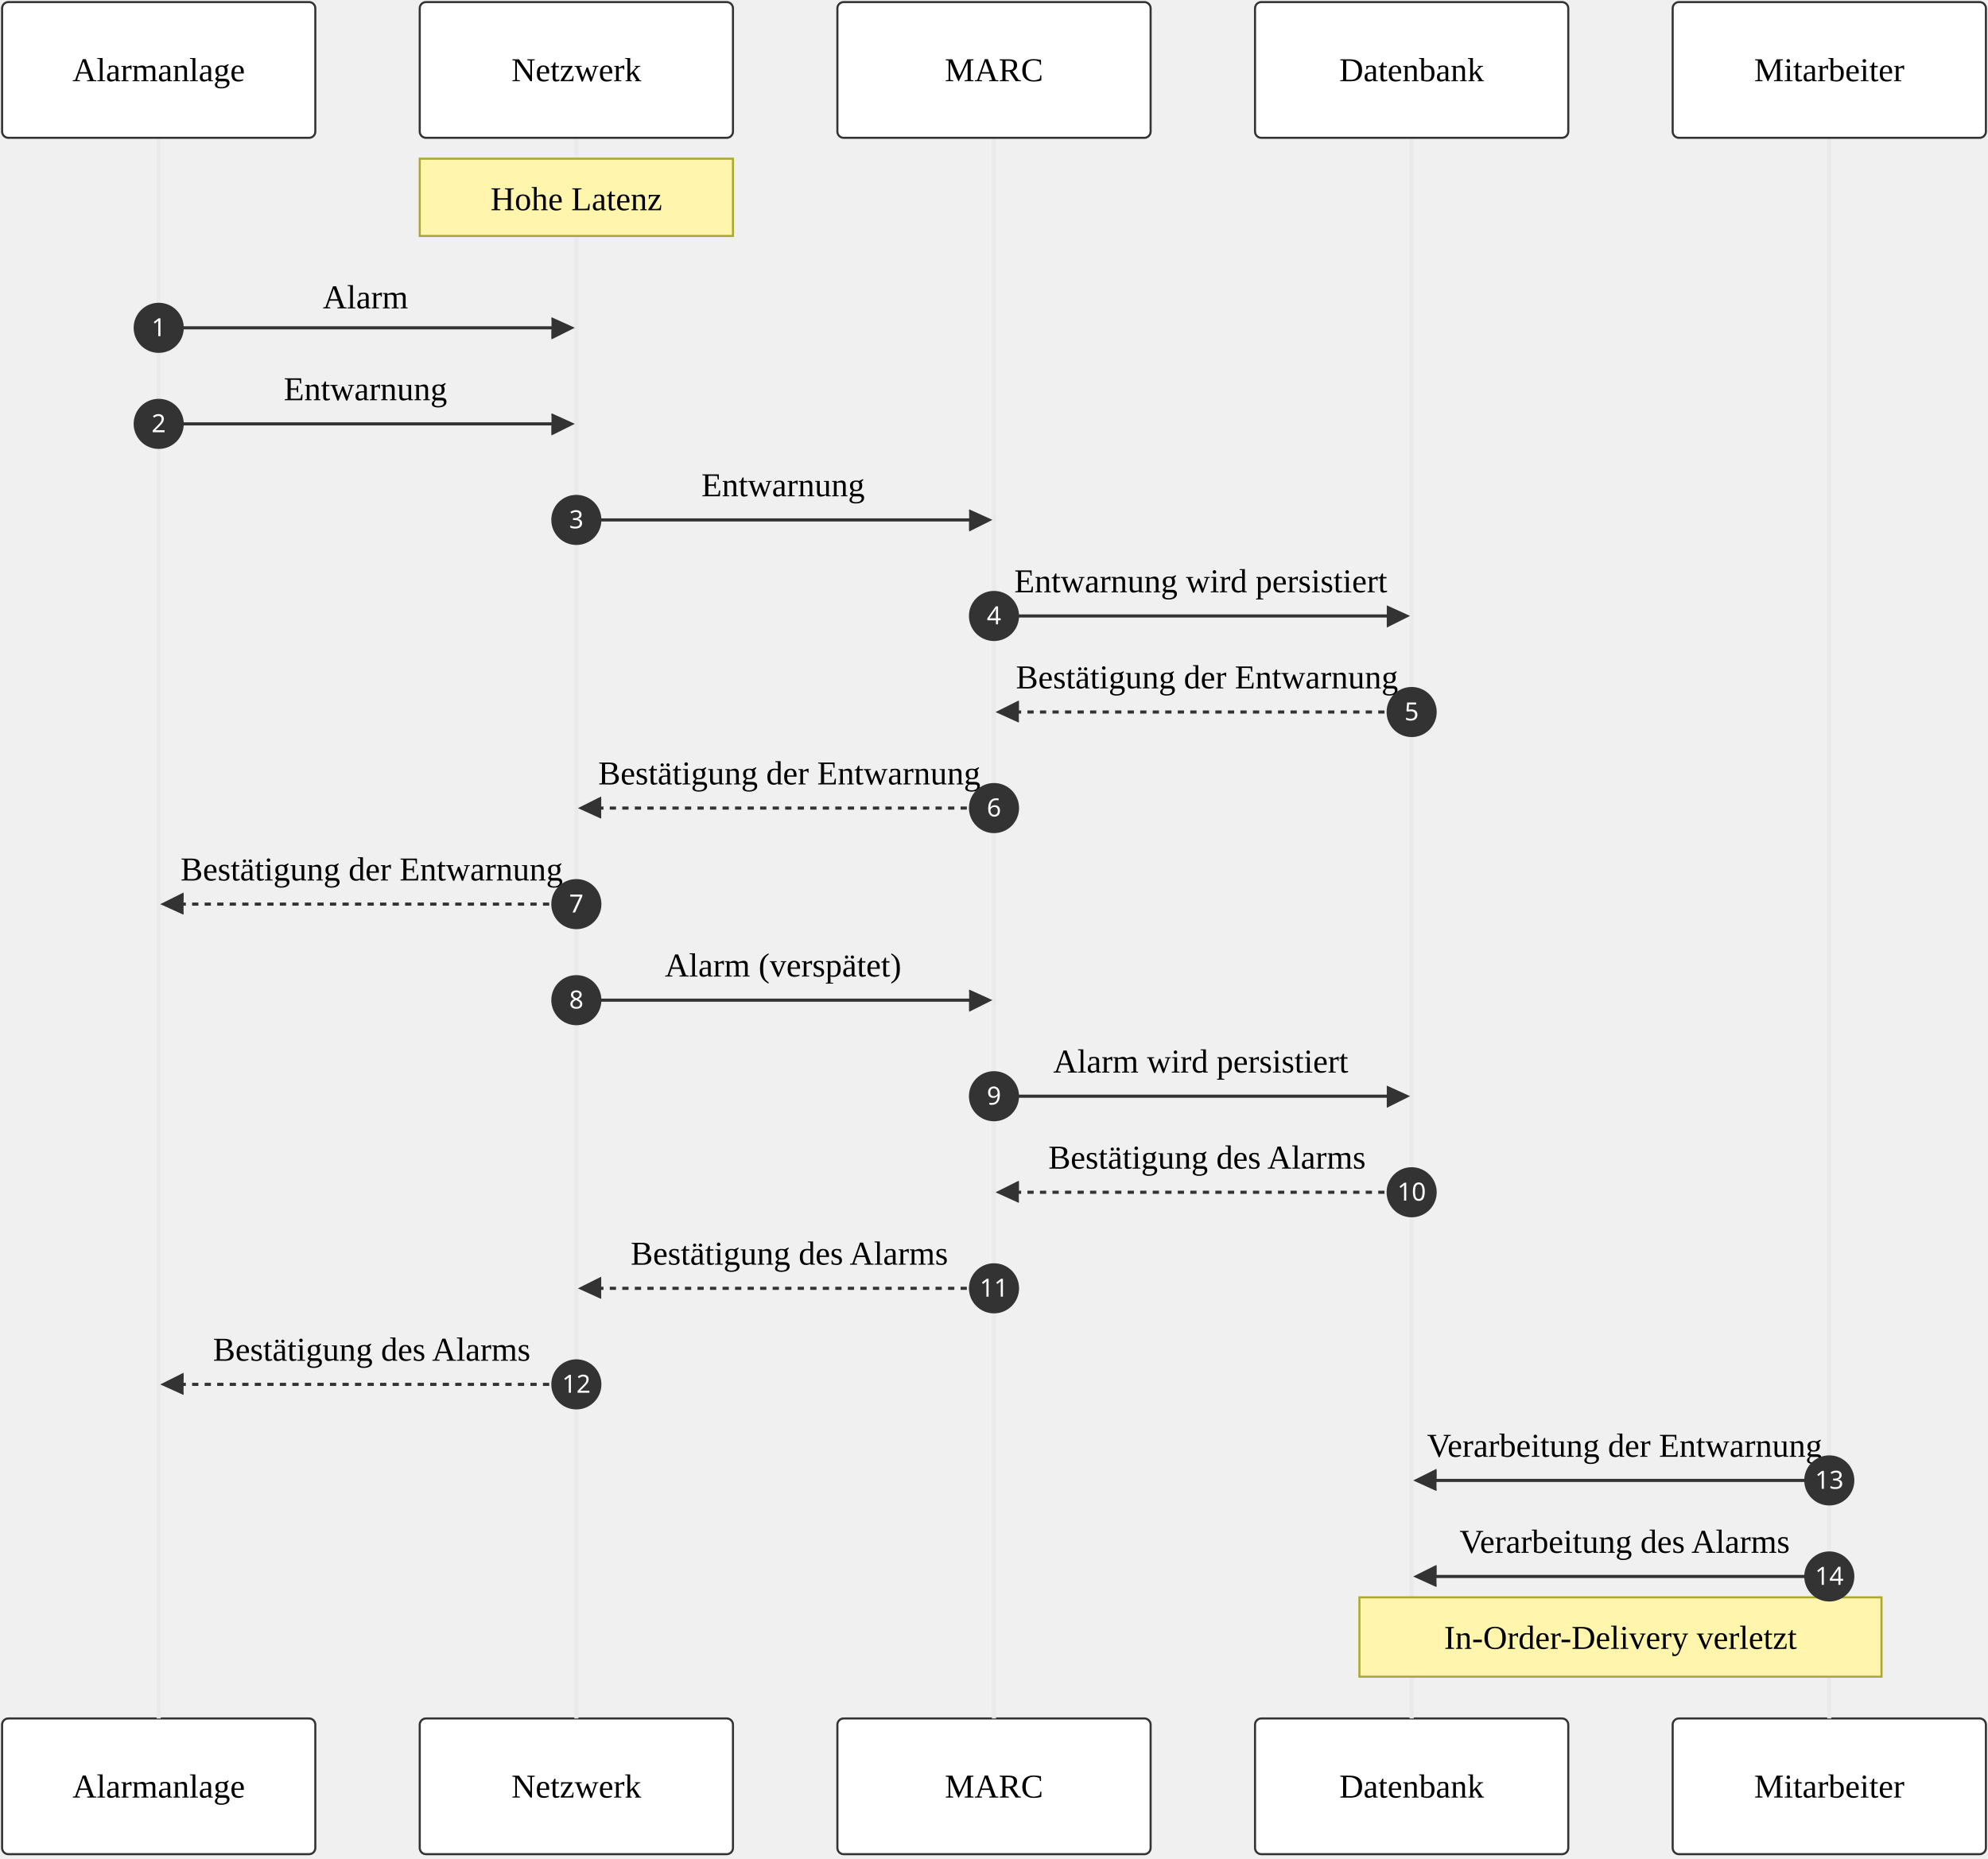
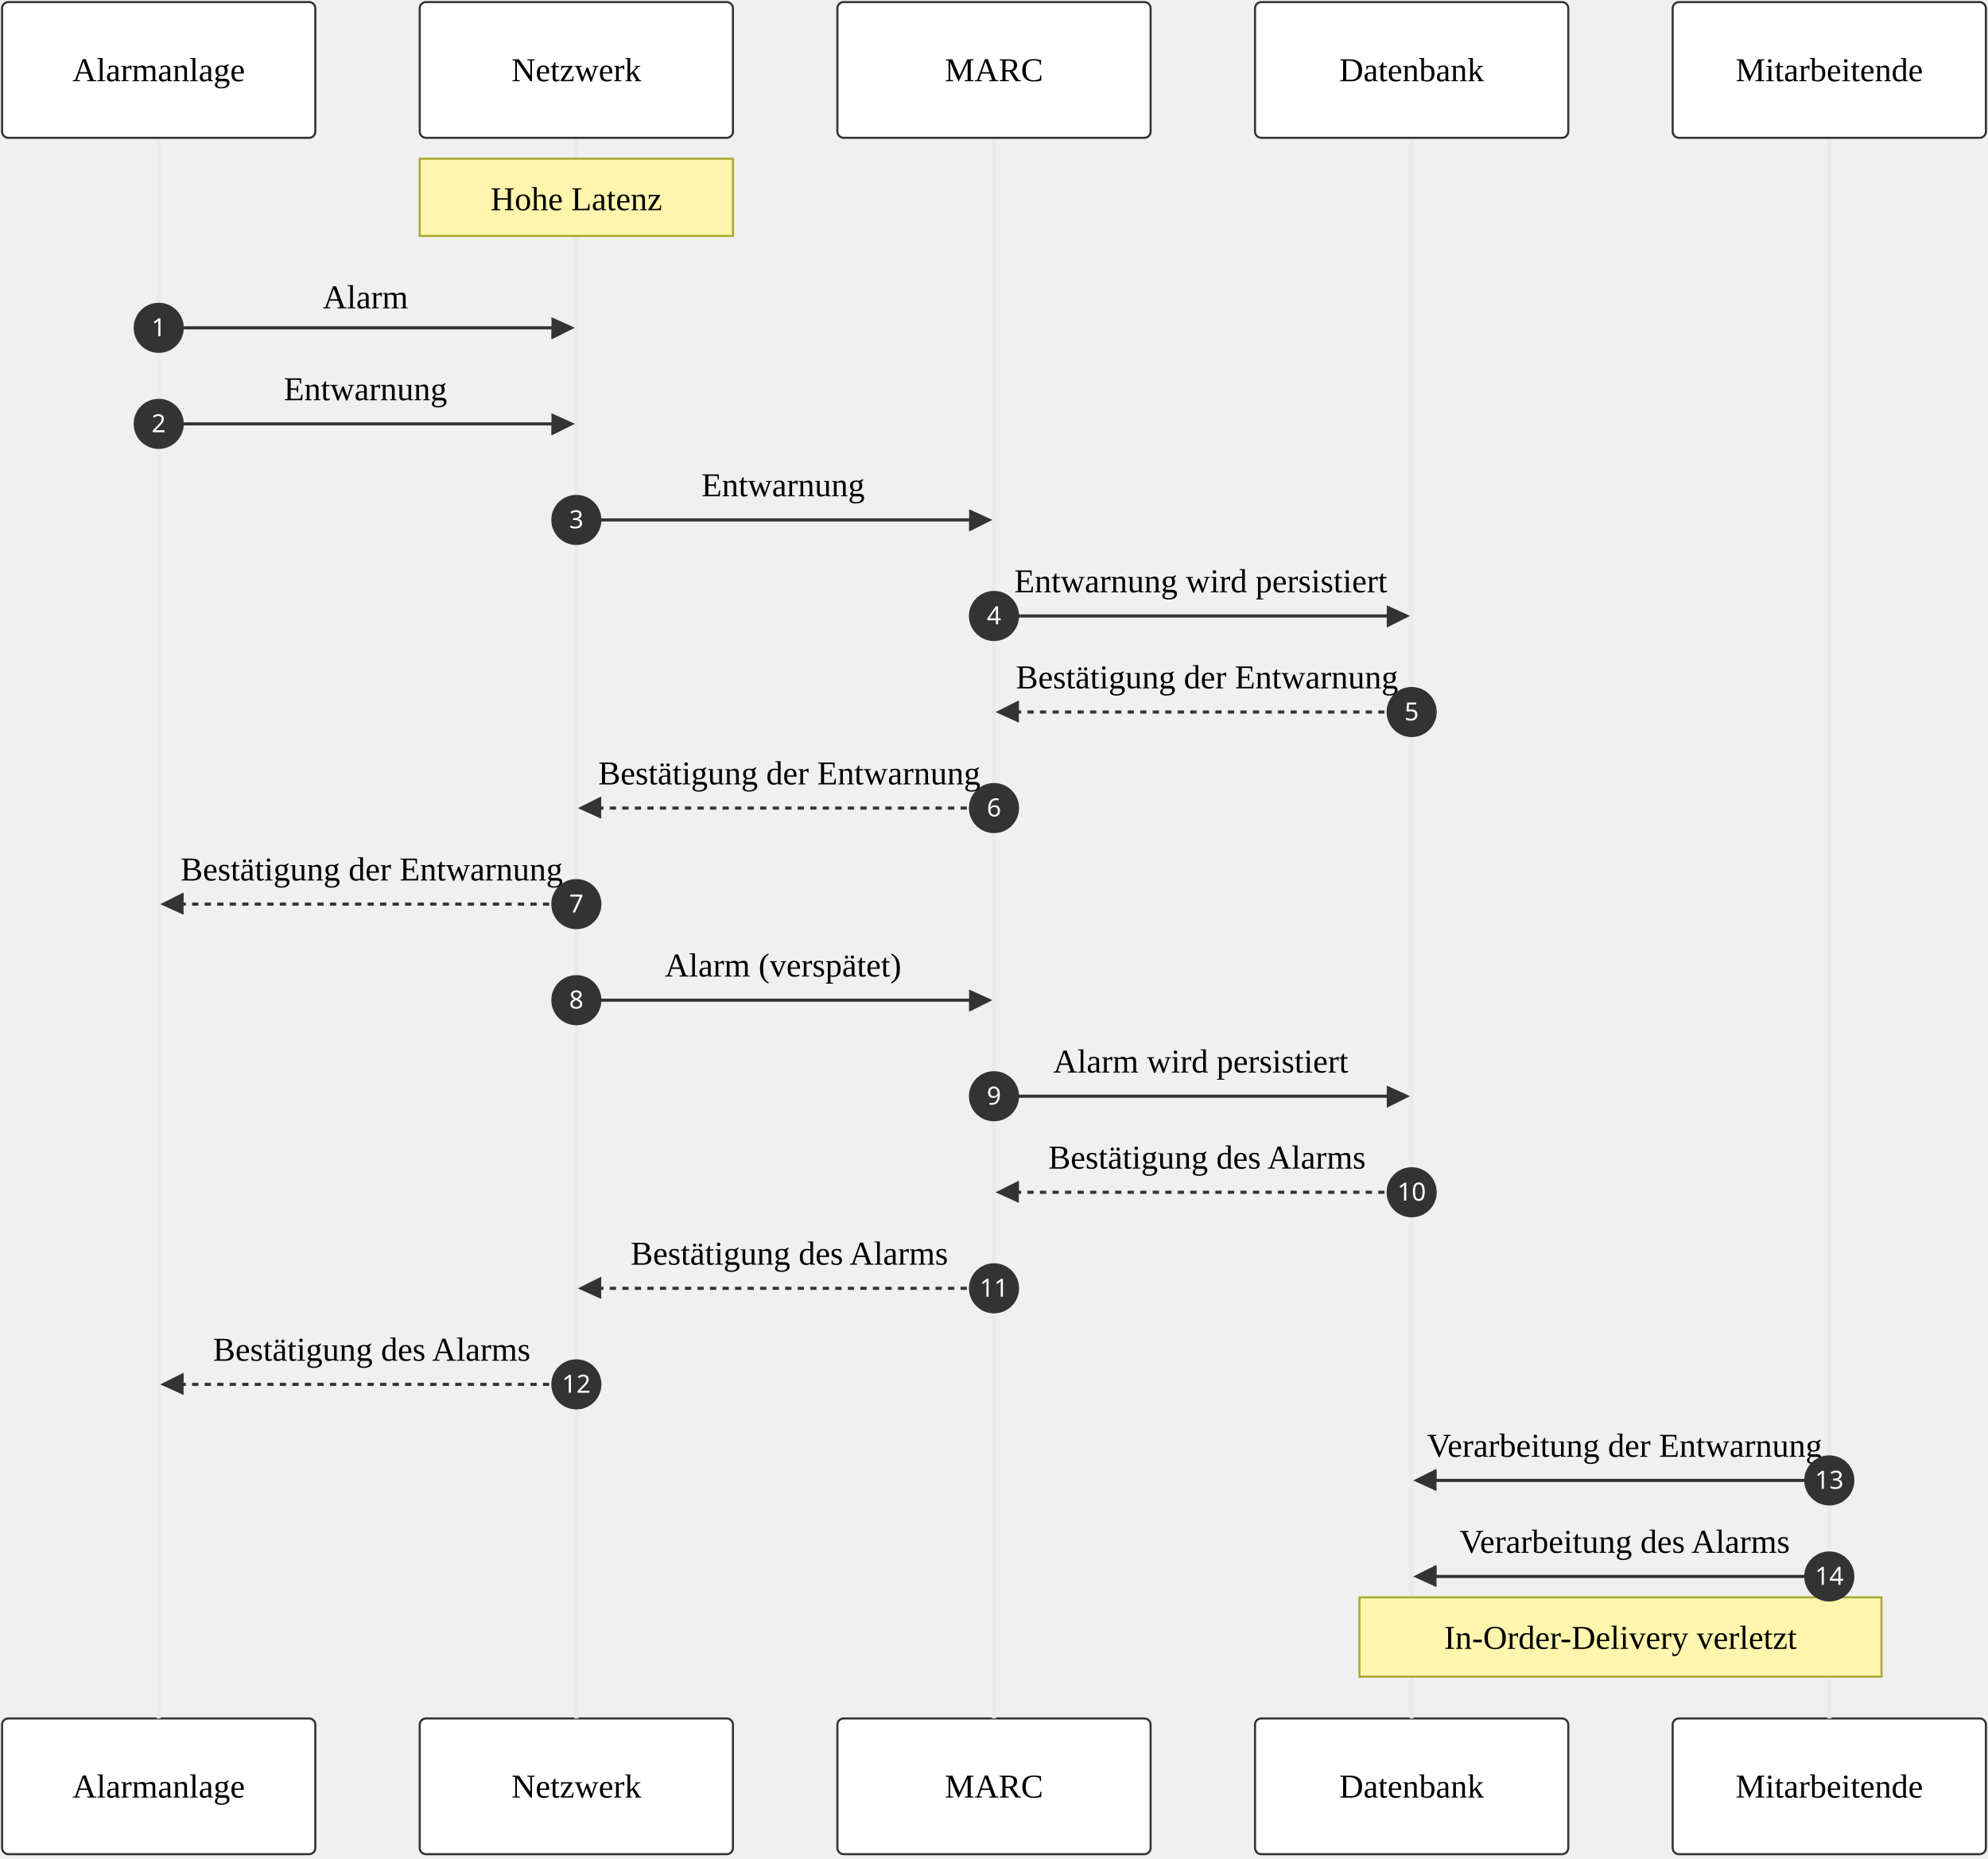
<svg xmlns="http://www.w3.org/2000/svg" id="my-svg" width="100%" style="max-width: 952px; background-color: white;" viewBox="-1 -1 952 890" role="graphics-document document" aria-roledescription="sequence">
  <g>
    <rect x="800" y="822" fill="#eaeaea" stroke="#666" width="150" height="65" name="MA" rx="3" ry="3" class="actor actor-bottom" />
    <text x="875" y="854.5" dominant-baseline="central" alignment-baseline="central" class="actor actor-box" style="text-anchor: middle; font-size: 16px; font-weight: 400;">
-       <tspan x="875" dy="0">Mitarbeiter</tspan>
+       <tspan x="875" dy="0">Mitarbeitende</tspan>
    </text>
  </g>
  <g>
    <rect x="600" y="822" fill="#eaeaea" stroke="#666" width="150" height="65" name="DB" rx="3" ry="3" class="actor actor-bottom" />
    <text x="675" y="854.5" dominant-baseline="central" alignment-baseline="central" class="actor actor-box" style="text-anchor: middle; font-size: 16px; font-weight: 400;">
      <tspan x="675" dy="0">Datenbank</tspan>
    </text>
  </g>
  <g>
    <rect x="400" y="822" fill="#eaeaea" stroke="#666" width="150" height="65" name="MARC" rx="3" ry="3" class="actor actor-bottom" />
    <text x="475" y="854.5" dominant-baseline="central" alignment-baseline="central" class="actor actor-box" style="text-anchor: middle; font-size: 16px; font-weight: 400;">
      <tspan x="475" dy="0">MARC</tspan>
    </text>
  </g>
  <g>
    <rect x="200" y="822" fill="#eaeaea" stroke="#666" width="150" height="65" name="NET" rx="3" ry="3" class="actor actor-bottom" />
    <text x="275" y="854.5" dominant-baseline="central" alignment-baseline="central" class="actor actor-box" style="text-anchor: middle; font-size: 16px; font-weight: 400;">
      <tspan x="275" dy="0">Netzwerk</tspan>
    </text>
  </g>
  <g>
    <rect x="0" y="822" fill="#eaeaea" stroke="#666" width="150" height="65" name="AA" rx="3" ry="3" class="actor actor-bottom" />
    <text x="75" y="854.5" dominant-baseline="central" alignment-baseline="central" class="actor actor-box" style="text-anchor: middle; font-size: 16px; font-weight: 400;">
      <tspan x="75" dy="0">Alarmanlage</tspan>
    </text>
  </g>
  <g>
    <line id="actor4" x1="875" y1="65" x2="875" y2="822" class="actor-line 200" stroke-width="0.5px" stroke="#999" name="MA" data-et="life-line" data-id="MA" />
    <g id="root-4" data-et="participant" data-type="participant" data-id="MA">
      <rect x="800" y="0" fill="#eaeaea" stroke="#666" width="150" height="65" name="MA" rx="3" ry="3" class="actor actor-top" />
      <text x="875" y="32.5" dominant-baseline="central" alignment-baseline="central" class="actor actor-box" style="text-anchor: middle; font-size: 16px; font-weight: 400;">
-         <tspan x="875" dy="0">Mitarbeiter</tspan>
+         <tspan x="875" dy="0">Mitarbeitende</tspan>
      </text>
    </g>
  </g>
  <g>
    <line id="actor3" x1="675" y1="65" x2="675" y2="822" class="actor-line 200" stroke-width="0.5px" stroke="#999" name="DB" data-et="life-line" data-id="DB" />
    <g id="root-3" data-et="participant" data-type="participant" data-id="DB">
      <rect x="600" y="0" fill="#eaeaea" stroke="#666" width="150" height="65" name="DB" rx="3" ry="3" class="actor actor-top" />
      <text x="675" y="32.5" dominant-baseline="central" alignment-baseline="central" class="actor actor-box" style="text-anchor: middle; font-size: 16px; font-weight: 400;">
        <tspan x="675" dy="0">Datenbank</tspan>
      </text>
    </g>
  </g>
  <g>
    <line id="actor2" x1="475" y1="65" x2="475" y2="822" class="actor-line 200" stroke-width="0.5px" stroke="#999" name="MARC" data-et="life-line" data-id="MARC" />
    <g id="root-2" data-et="participant" data-type="participant" data-id="MARC">
      <rect x="400" y="0" fill="#eaeaea" stroke="#666" width="150" height="65" name="MARC" rx="3" ry="3" class="actor actor-top" />
      <text x="475" y="32.5" dominant-baseline="central" alignment-baseline="central" class="actor actor-box" style="text-anchor: middle; font-size: 16px; font-weight: 400;">
        <tspan x="475" dy="0">MARC</tspan>
      </text>
    </g>
  </g>
  <g>
    <line id="actor1" x1="275" y1="65" x2="275" y2="822" class="actor-line 200" stroke-width="0.5px" stroke="#999" name="NET" data-et="life-line" data-id="NET" />
    <g id="root-1" data-et="participant" data-type="participant" data-id="NET">
      <rect x="200" y="0" fill="#eaeaea" stroke="#666" width="150" height="65" name="NET" rx="3" ry="3" class="actor actor-top" />
      <text x="275" y="32.5" dominant-baseline="central" alignment-baseline="central" class="actor actor-box" style="text-anchor: middle; font-size: 16px; font-weight: 400;">
        <tspan x="275" dy="0">Netzwerk</tspan>
      </text>
    </g>
  </g>
  <g>
    <line id="actor0" x1="75" y1="65" x2="75" y2="822" class="actor-line 200" stroke-width="0.5px" stroke="#999" name="AA" data-et="life-line" data-id="AA" />
    <g id="root-0" data-et="participant" data-type="participant" data-id="AA">
      <rect x="0" y="0" fill="#eaeaea" stroke="#666" width="150" height="65" name="AA" rx="3" ry="3" class="actor actor-top" />
      <text x="75" y="32.5" dominant-baseline="central" alignment-baseline="central" class="actor actor-box" style="text-anchor: middle; font-size: 16px; font-weight: 400;">
        <tspan x="75" dy="0">Alarmanlage</tspan>
      </text>
    </g>
  </g>
  <style>#my-svg{font-family:'Times New Roman',Times,serif;font-size:16px;fill:#333;}@keyframes edge-animation-frame{from{stroke-dashoffset:0;}}@keyframes dash{to{stroke-dashoffset:0;}}#my-svg .edge-animation-slow{stroke-dasharray:9,5!important;stroke-dashoffset:900;animation:dash 50s linear infinite;stroke-linecap:round;}#my-svg .edge-animation-fast{stroke-dasharray:9,5!important;stroke-dashoffset:900;animation:dash 20s linear infinite;stroke-linecap:round;}#my-svg .error-icon{fill:hsl(220.588, 100%, 98.333%);}#my-svg .error-text{fill:rgb(8.5, 5.75, 0);stroke:rgb(8.5, 5.75, 0);}#my-svg .edge-thickness-normal{stroke-width:1px;}#my-svg .edge-thickness-thick{stroke-width:3.5px;}#my-svg .edge-pattern-solid{stroke-dasharray:0;}#my-svg .edge-thickness-invisible{stroke-width:0;fill:none;}#my-svg .edge-pattern-dashed{stroke-dasharray:3;}#my-svg .edge-pattern-dotted{stroke-dasharray:2;}#my-svg .marker{fill:#0b0b0b;stroke:#0b0b0b;}#my-svg .marker.cross{stroke:#0b0b0b;}#my-svg svg{font-family:'Times New Roman',Times,serif;font-size:16px;}#my-svg p{margin:0;}#my-svg .actor{stroke:#333333;fill:#ffffff;stroke-width:1;}#my-svg rect.actor.outer-path[data-look="neo"]{filter:drop-shadow( 1px 2px 2px rgba(185,185,185,1));}#my-svg rect.note[data-look="neo"]{stroke:#aaaa33;fill:#fff5ad;filter:drop-shadow( 1px 2px 2px rgba(185,185,185,1));}#my-svg text.actor&gt;tspan{fill:#000000;stroke:none;}#my-svg .actor-line{stroke:#EAEAEA;}#my-svg .innerArc{stroke-width:1.5;stroke-dasharray:none;}#my-svg .messageLine0{stroke-width:1.5;stroke-dasharray:none;stroke:#333333;}#my-svg .messageLine1{stroke-width:1.5;stroke-dasharray:2,2;stroke:#333333;}#my-svg [id$="-arrowhead"] path{fill:#333333;stroke:#333333;}#my-svg .sequenceNumber{fill:#ffffff;}#my-svg [id$="-sequencenumber"]{fill:#333333;}#my-svg [id$="-crosshead"] path{fill:#333333;stroke:#333333;}#my-svg .messageText{fill:#000000;stroke:none;}#my-svg .labelBox{stroke:#333333;fill:#ffffff;filter:none;}#my-svg .labelText,#my-svg .labelText&gt;tspan{fill:#000000;stroke:none;}#my-svg .loopText,#my-svg .loopText&gt;tspan{fill:#000000;stroke:none;}#my-svg .sectionTitle,#my-svg .sectionTitle&gt;tspan{fill:#000000;stroke:none;}#my-svg .loopLine{stroke-width:2px;stroke-dasharray:2,2;stroke:#333333;fill:#333333;}#my-svg .note{stroke:#aaaa33;fill:#fff5ad;}#my-svg .noteText,#my-svg .noteText&gt;tspan{fill:#000000;stroke:none;font-weight:normal;}#my-svg .activation0{fill:#f4f4f4;stroke:#666666;}#my-svg .activation1{fill:#f4f4f4;stroke:#666666;}#my-svg .activation2{fill:#f4f4f4;stroke:#666666;}#my-svg .actorPopupMenu{position:absolute;}#my-svg .actorPopupMenuPanel{position:absolute;fill:#ffffff;box-shadow:0px 8px 16px 0px rgba(0,0,0,0.2);filter:drop-shadow(3px 5px 2px rgb(0 0 0 / 0.4));}#my-svg .actor-man circle,#my-svg line{fill:#ffffff;stroke-width:2px;}#my-svg g rect.rect{filter:drop-shadow( 1px 2px 2px rgba(185,185,185,1));stroke:hsl(40.588, 60%, 83.333%);}#my-svg .node .neo-node{stroke:hsl(40.588, 60%, 83.333%);}#my-svg [data-look="neo"].node rect,#my-svg [data-look="neo"].cluster rect,#my-svg [data-look="neo"].node polygon{stroke:url(#my-svg-gradient);filter:drop-shadow( 1px 2px 2px rgba(185,185,185,1));}#my-svg [data-look="neo"].swimlane.cluster rect{filter:none;}#my-svg [data-look="neo"].node path{stroke:url(#my-svg-gradient);stroke-width:1px;}#my-svg [data-look="neo"].node .outer-path{filter:drop-shadow( 1px 2px 2px rgba(185,185,185,1));}#my-svg [data-look="neo"].node .neo-line path{stroke:hsl(40.588, 60%, 83.333%);filter:none;}#my-svg [data-look="neo"].node circle{stroke:url(#my-svg-gradient);filter:drop-shadow( 1px 2px 2px rgba(185,185,185,1));}#my-svg [data-look="neo"].node circle .state-start{fill:#000000;}#my-svg [data-look="neo"].icon-shape .icon{fill:url(#my-svg-gradient);filter:drop-shadow( 1px 2px 2px rgba(185,185,185,1));}#my-svg [data-look="neo"].icon-shape .icon-neo path{stroke:url(#my-svg-gradient);filter:drop-shadow( 1px 2px 2px rgba(185,185,185,1));}#my-svg :root{--mermaid-font-family:"trebuchet ms",verdana,arial,sans-serif;}</style>
  <g />
  <defs>
    <symbol id="my-svg-computer" width="24" height="24">
      <path transform="scale(.5)" d="M2 2v13h20v-13h-20zm18 11h-16v-9h16v9zm-10.228 6l.466-1h3.524l.467 1h-4.457zm14.228 3h-24l2-6h2.104l-1.33 4h18.45l-1.297-4h2.073l2 6zm-5-10h-14v-7h14v7z" />
    </symbol>
  </defs>
  <defs>
    <symbol id="my-svg-database" fill-rule="evenodd" clip-rule="evenodd">
      <path transform="scale(.5)" d="M12.258.001l.256.004.255.005.253.008.251.01.249.012.247.015.246.016.242.019.241.02.239.023.236.024.233.027.231.028.229.031.225.032.223.034.22.036.217.038.214.04.211.041.208.043.205.045.201.046.198.048.194.05.191.051.187.053.183.054.18.056.175.057.172.059.168.06.163.061.16.063.155.064.15.066.074.033.073.033.071.034.07.034.069.035.068.035.067.035.066.035.064.036.064.036.062.036.06.036.06.037.058.037.058.037.055.038.055.038.053.038.052.038.051.039.05.039.048.039.047.039.045.04.044.04.043.04.041.04.04.041.039.041.037.041.036.041.034.041.033.042.032.042.03.042.029.042.027.042.026.043.024.043.023.043.021.043.02.043.018.044.017.043.015.044.013.044.012.044.011.045.009.044.007.045.006.045.004.045.002.045.001.045v17l-.001.045-.002.045-.004.045-.006.045-.007.045-.009.044-.011.045-.012.044-.013.044-.015.044-.017.043-.018.044-.02.043-.021.043-.023.043-.024.043-.026.043-.027.042-.029.042-.03.042-.032.042-.033.042-.034.041-.036.041-.037.041-.039.041-.04.041-.041.04-.043.04-.044.04-.045.04-.047.039-.048.039-.05.039-.051.039-.052.038-.053.038-.055.038-.055.038-.058.037-.058.037-.06.037-.06.036-.062.036-.064.036-.064.036-.066.035-.067.035-.068.035-.069.035-.07.034-.071.034-.073.033-.074.033-.15.066-.155.064-.16.063-.163.061-.168.06-.172.059-.175.057-.18.056-.183.054-.187.053-.191.051-.194.05-.198.048-.201.046-.205.045-.208.043-.211.041-.214.04-.217.038-.22.036-.223.034-.225.032-.229.031-.231.028-.233.027-.236.024-.239.023-.241.02-.242.019-.246.016-.247.015-.249.012-.251.01-.253.008-.255.005-.256.004-.258.001-.258-.001-.256-.004-.255-.005-.253-.008-.251-.01-.249-.012-.247-.015-.245-.016-.243-.019-.241-.02-.238-.023-.236-.024-.234-.027-.231-.028-.228-.031-.226-.032-.223-.034-.22-.036-.217-.038-.214-.04-.211-.041-.208-.043-.204-.045-.201-.046-.198-.048-.195-.05-.19-.051-.187-.053-.184-.054-.179-.056-.176-.057-.172-.059-.167-.06-.164-.061-.159-.063-.155-.064-.151-.066-.074-.033-.072-.033-.072-.034-.07-.034-.069-.035-.068-.035-.067-.035-.066-.035-.064-.036-.063-.036-.062-.036-.061-.036-.06-.037-.058-.037-.057-.037-.056-.038-.055-.038-.053-.038-.052-.038-.051-.039-.049-.039-.049-.039-.046-.039-.046-.04-.044-.04-.043-.04-.041-.04-.04-.041-.039-.041-.037-.041-.036-.041-.034-.041-.033-.042-.032-.042-.03-.042-.029-.042-.027-.042-.026-.043-.024-.043-.023-.043-.021-.043-.02-.043-.018-.044-.017-.043-.015-.044-.013-.044-.012-.044-.011-.045-.009-.044-.007-.045-.006-.045-.004-.045-.002-.045-.001-.045v-17l.001-.045.002-.045.004-.045.006-.045.007-.045.009-.044.011-.045.012-.044.013-.044.015-.044.017-.043.018-.044.02-.043.021-.043.023-.043.024-.043.026-.043.027-.042.029-.042.03-.042.032-.042.033-.042.034-.041.036-.041.037-.041.039-.041.04-.041.041-.04.043-.04.044-.04.046-.04.046-.039.049-.039.049-.039.051-.039.052-.038.053-.038.055-.038.056-.038.057-.037.058-.037.06-.037.061-.036.062-.036.063-.036.064-.036.066-.035.067-.035.068-.035.069-.035.07-.034.072-.034.072-.033.074-.033.151-.066.155-.064.159-.063.164-.061.167-.06.172-.059.176-.057.179-.056.184-.054.187-.053.19-.051.195-.05.198-.048.201-.046.204-.045.208-.043.211-.041.214-.04.217-.038.22-.036.223-.034.226-.032.228-.031.231-.028.234-.027.236-.024.238-.023.241-.02.243-.019.245-.016.247-.015.249-.012.251-.01.253-.008.255-.005.256-.004.258-.001.258.001zm-9.258 20.499v.01l.001.021.003.021.004.022.005.021.006.022.007.022.009.023.01.022.011.023.012.023.013.023.015.023.016.024.017.023.018.024.019.024.021.024.022.025.023.024.024.025.052.049.056.05.061.051.066.051.07.051.075.051.079.052.084.052.088.052.092.052.097.052.102.051.105.052.11.052.114.051.119.051.123.051.127.05.131.05.135.05.139.048.144.049.147.047.152.047.155.047.16.045.163.045.167.043.171.043.176.041.178.041.183.039.187.039.19.037.194.035.197.035.202.033.204.031.209.03.212.029.216.027.219.025.222.024.226.021.23.02.233.018.236.016.24.015.243.012.246.01.249.008.253.005.256.004.259.001.26-.001.257-.004.254-.005.25-.008.247-.011.244-.012.241-.014.237-.016.233-.018.231-.021.226-.021.224-.024.22-.026.216-.027.212-.028.21-.031.205-.031.202-.034.198-.034.194-.036.191-.037.187-.039.183-.04.179-.04.175-.042.172-.043.168-.044.163-.045.16-.046.155-.046.152-.047.148-.048.143-.049.139-.049.136-.05.131-.05.126-.05.123-.051.118-.052.114-.051.11-.052.106-.052.101-.052.096-.052.092-.052.088-.053.083-.051.079-.052.074-.052.07-.051.065-.051.06-.051.056-.05.051-.05.023-.024.023-.025.021-.024.02-.024.019-.024.018-.024.017-.024.015-.023.014-.024.013-.023.012-.023.01-.023.01-.022.008-.022.006-.022.006-.022.004-.022.004-.021.001-.021.001-.021v-4.127l-.077.055-.08.053-.083.054-.085.053-.087.052-.09.052-.093.051-.095.05-.097.05-.1.049-.102.049-.105.048-.106.047-.109.047-.111.046-.114.045-.115.045-.118.044-.12.043-.122.042-.124.042-.126.041-.128.04-.13.04-.132.038-.134.038-.135.037-.138.037-.139.035-.142.035-.143.034-.144.033-.147.032-.148.031-.15.03-.151.03-.153.029-.154.027-.156.027-.158.026-.159.025-.161.024-.162.023-.163.022-.165.021-.166.02-.167.019-.169.018-.169.017-.171.016-.173.015-.173.014-.175.013-.175.012-.177.011-.178.01-.179.008-.179.008-.181.006-.182.005-.182.004-.184.003-.184.002h-.37l-.184-.002-.184-.003-.182-.004-.182-.005-.181-.006-.179-.008-.179-.008-.178-.01-.176-.011-.176-.012-.175-.013-.173-.014-.172-.015-.171-.016-.17-.017-.169-.018-.167-.019-.166-.02-.165-.021-.163-.022-.162-.023-.161-.024-.159-.025-.157-.026-.156-.027-.155-.027-.153-.029-.151-.03-.15-.03-.148-.031-.146-.032-.145-.033-.143-.034-.141-.035-.14-.035-.137-.037-.136-.037-.134-.038-.132-.038-.13-.04-.128-.04-.126-.041-.124-.042-.122-.042-.12-.044-.117-.043-.116-.045-.113-.045-.112-.046-.109-.047-.106-.047-.105-.048-.102-.049-.1-.049-.097-.05-.095-.05-.093-.052-.09-.051-.087-.052-.085-.053-.083-.054-.08-.054-.077-.054v4.127zm0-5.654v.011l.001.021.003.021.004.021.005.022.006.022.007.022.009.022.01.022.011.023.012.023.013.023.015.024.016.023.017.024.018.024.019.024.021.024.022.024.023.025.024.024.052.05.056.05.061.05.066.051.07.051.075.052.079.051.084.052.088.052.092.052.097.052.102.052.105.052.11.051.114.051.119.052.123.05.127.051.131.05.135.049.139.049.144.048.147.048.152.047.155.046.16.045.163.045.167.044.171.042.176.042.178.04.183.04.187.038.19.037.194.036.197.034.202.033.204.032.209.03.212.028.216.027.219.025.222.024.226.022.23.02.233.018.236.016.24.014.243.012.246.01.249.008.253.006.256.003.259.001.26-.001.257-.003.254-.006.25-.008.247-.01.244-.012.241-.015.237-.016.233-.018.231-.02.226-.022.224-.024.22-.025.216-.027.212-.029.21-.03.205-.032.202-.033.198-.035.194-.036.191-.037.187-.039.183-.039.179-.041.175-.042.172-.043.168-.044.163-.045.16-.045.155-.047.152-.047.148-.048.143-.048.139-.05.136-.049.131-.05.126-.051.123-.051.118-.051.114-.052.11-.052.106-.052.101-.052.096-.052.092-.052.088-.052.083-.052.079-.052.074-.051.07-.052.065-.051.06-.05.056-.051.051-.049.023-.025.023-.024.021-.025.02-.024.019-.024.018-.024.017-.024.015-.023.014-.023.013-.024.012-.022.01-.023.01-.023.008-.022.006-.022.006-.022.004-.021.004-.022.001-.021.001-.021v-4.139l-.077.054-.08.054-.083.054-.085.052-.087.053-.09.051-.093.051-.095.051-.097.05-.1.049-.102.049-.105.048-.106.047-.109.047-.111.046-.114.045-.115.044-.118.044-.12.044-.122.042-.124.042-.126.041-.128.04-.13.039-.132.039-.134.038-.135.037-.138.036-.139.036-.142.035-.143.033-.144.033-.147.033-.148.031-.15.03-.151.03-.153.028-.154.028-.156.027-.158.026-.159.025-.161.024-.162.023-.163.022-.165.021-.166.02-.167.019-.169.018-.169.017-.171.016-.173.015-.173.014-.175.013-.175.012-.177.011-.178.009-.179.009-.179.007-.181.007-.182.005-.182.004-.184.003-.184.002h-.37l-.184-.002-.184-.003-.182-.004-.182-.005-.181-.007-.179-.007-.179-.009-.178-.009-.176-.011-.176-.012-.175-.013-.173-.014-.172-.015-.171-.016-.17-.017-.169-.018-.167-.019-.166-.02-.165-.021-.163-.022-.162-.023-.161-.024-.159-.025-.157-.026-.156-.027-.155-.028-.153-.028-.151-.03-.15-.03-.148-.031-.146-.033-.145-.033-.143-.033-.141-.035-.14-.036-.137-.036-.136-.037-.134-.038-.132-.039-.13-.039-.128-.04-.126-.041-.124-.042-.122-.043-.12-.043-.117-.044-.116-.044-.113-.046-.112-.046-.109-.046-.106-.047-.105-.048-.102-.049-.1-.049-.097-.05-.095-.051-.093-.051-.09-.051-.087-.053-.085-.052-.083-.054-.08-.054-.077-.054v4.139zm0-5.666v.011l.001.02.003.022.004.021.005.022.006.021.007.022.009.023.01.022.011.023.012.023.013.023.015.023.016.024.017.024.018.023.019.024.021.025.022.024.023.024.024.025.052.05.056.05.061.05.066.051.07.051.075.052.079.051.084.052.088.052.092.052.097.052.102.052.105.051.11.052.114.051.119.051.123.051.127.05.131.05.135.05.139.049.144.048.147.048.152.047.155.046.16.045.163.045.167.043.171.043.176.042.178.04.183.04.187.038.19.037.194.036.197.034.202.033.204.032.209.03.212.028.216.027.219.025.222.024.226.021.23.02.233.018.236.017.24.014.243.012.246.01.249.008.253.006.256.003.259.001.26-.001.257-.003.254-.006.25-.008.247-.01.244-.013.241-.014.237-.016.233-.018.231-.02.226-.022.224-.024.22-.025.216-.027.212-.029.21-.03.205-.032.202-.033.198-.035.194-.036.191-.037.187-.039.183-.039.179-.041.175-.042.172-.043.168-.044.163-.045.16-.045.155-.047.152-.047.148-.048.143-.049.139-.049.136-.049.131-.051.126-.05.123-.051.118-.052.114-.051.11-.052.106-.052.101-.052.096-.052.092-.052.088-.052.083-.052.079-.052.074-.052.07-.051.065-.051.06-.051.056-.05.051-.049.023-.025.023-.025.021-.024.02-.024.019-.024.018-.024.017-.024.015-.023.014-.024.013-.023.012-.023.01-.022.01-.023.008-.022.006-.022.006-.022.004-.022.004-.021.001-.021.001-.021v-4.153l-.077.054-.08.054-.083.053-.085.053-.087.053-.09.051-.093.051-.095.051-.097.05-.1.049-.102.048-.105.048-.106.048-.109.046-.111.046-.114.046-.115.044-.118.044-.12.043-.122.043-.124.042-.126.041-.128.04-.13.039-.132.039-.134.038-.135.037-.138.036-.139.036-.142.034-.143.034-.144.033-.147.032-.148.032-.15.03-.151.03-.153.028-.154.028-.156.027-.158.026-.159.024-.161.024-.162.023-.163.023-.165.021-.166.02-.167.019-.169.018-.169.017-.171.016-.173.015-.173.014-.175.013-.175.012-.177.01-.178.01-.179.009-.179.007-.181.006-.182.006-.182.004-.184.003-.184.001-.185.001-.185-.001-.184-.001-.184-.003-.182-.004-.182-.006-.181-.006-.179-.007-.179-.009-.178-.01-.176-.01-.176-.012-.175-.013-.173-.014-.172-.015-.171-.016-.17-.017-.169-.018-.167-.019-.166-.02-.165-.021-.163-.023-.162-.023-.161-.024-.159-.024-.157-.026-.156-.027-.155-.028-.153-.028-.151-.03-.15-.03-.148-.032-.146-.032-.145-.033-.143-.034-.141-.034-.14-.036-.137-.036-.136-.037-.134-.038-.132-.039-.13-.039-.128-.041-.126-.041-.124-.041-.122-.043-.12-.043-.117-.044-.116-.044-.113-.046-.112-.046-.109-.046-.106-.048-.105-.048-.102-.048-.1-.05-.097-.049-.095-.051-.093-.051-.09-.052-.087-.052-.085-.053-.083-.053-.08-.054-.077-.054v4.153zm8.74-8.179l-.257.004-.254.005-.25.008-.247.011-.244.012-.241.014-.237.016-.233.018-.231.021-.226.022-.224.023-.22.026-.216.027-.212.028-.21.031-.205.032-.202.033-.198.034-.194.036-.191.038-.187.038-.183.04-.179.041-.175.042-.172.043-.168.043-.163.045-.16.046-.155.046-.152.048-.148.048-.143.048-.139.049-.136.05-.131.05-.126.051-.123.051-.118.051-.114.052-.11.052-.106.052-.101.052-.096.052-.092.052-.088.052-.083.052-.079.052-.074.051-.07.052-.065.051-.06.05-.056.05-.051.05-.023.025-.023.024-.021.024-.02.025-.019.024-.018.024-.017.023-.015.024-.014.023-.013.023-.012.023-.01.023-.01.022-.008.022-.006.023-.006.021-.004.022-.004.021-.001.021-.001.021.001.021.001.021.004.021.004.022.006.021.006.023.008.022.01.022.01.023.012.023.013.023.014.023.015.024.017.023.018.024.019.024.02.025.021.024.023.024.023.025.051.05.056.05.06.05.065.051.07.052.074.051.079.052.083.052.088.052.092.052.096.052.101.052.106.052.11.052.114.052.118.051.123.051.126.051.131.05.136.05.139.049.143.048.148.048.152.048.155.046.16.046.163.045.168.043.172.043.175.042.179.041.183.04.187.038.191.038.194.036.198.034.202.033.205.032.21.031.212.028.216.027.22.026.224.023.226.022.231.021.233.018.237.016.241.014.244.012.247.011.25.008.254.005.257.004.26.001.26-.001.257-.004.254-.005.25-.008.247-.011.244-.012.241-.014.237-.016.233-.018.231-.021.226-.022.224-.023.22-.026.216-.027.212-.028.21-.031.205-.032.202-.033.198-.034.194-.036.191-.038.187-.038.183-.04.179-.041.175-.042.172-.043.168-.043.163-.045.16-.046.155-.046.152-.048.148-.048.143-.048.139-.049.136-.05.131-.05.126-.051.123-.051.118-.051.114-.052.11-.052.106-.052.101-.052.096-.052.092-.052.088-.052.083-.052.079-.052.074-.051.07-.052.065-.051.06-.05.056-.05.051-.05.023-.025.023-.024.021-.024.02-.025.019-.024.018-.024.017-.023.015-.024.014-.023.013-.023.012-.023.01-.023.01-.022.008-.022.006-.023.006-.021.004-.022.004-.021.001-.021.001-.021-.001-.021-.001-.021-.004-.021-.004-.022-.006-.021-.006-.023-.008-.022-.01-.022-.01-.023-.012-.023-.013-.023-.014-.023-.015-.024-.017-.023-.018-.024-.019-.024-.02-.025-.021-.024-.023-.024-.023-.025-.051-.05-.056-.05-.06-.05-.065-.051-.07-.052-.074-.051-.079-.052-.083-.052-.088-.052-.092-.052-.096-.052-.101-.052-.106-.052-.11-.052-.114-.052-.118-.051-.123-.051-.126-.051-.131-.05-.136-.05-.139-.049-.143-.048-.148-.048-.152-.048-.155-.046-.16-.046-.163-.045-.168-.043-.172-.043-.175-.042-.179-.041-.183-.04-.187-.038-.191-.038-.194-.036-.198-.034-.202-.033-.205-.032-.21-.031-.212-.028-.216-.027-.22-.026-.224-.023-.226-.022-.231-.021-.233-.018-.237-.016-.241-.014-.244-.012-.247-.011-.25-.008-.254-.005-.257-.004-.26-.001-.26.001z" />
    </symbol>
  </defs>
  <defs>
    <symbol id="my-svg-clock" width="24" height="24">
      <path transform="scale(.5)" d="M12 2c5.514 0 10 4.486 10 10s-4.486 10-10 10-10-4.486-10-10 4.486-10 10-10zm0-2c-6.627 0-12 5.373-12 12s5.373 12 12 12 12-5.373 12-12-5.373-12-12-12zm5.848 12.459c.202.038.202.333.001.372-1.907.361-6.045 1.111-6.547 1.111-.719 0-1.301-.582-1.301-1.301 0-.512.77-5.447 1.125-7.445.034-.192.312-.181.343.014l.985 6.238 5.394 1.011z" />
    </symbol>
  </defs>
  <defs>
    <marker id="my-svg-arrowhead" refX="7.9" refY="5" markerUnits="userSpaceOnUse" markerWidth="12" markerHeight="12" orient="auto-start-reverse">
      <path d="M -1 0 L 10 5 L 0 10 z" />
    </marker>
  </defs>
  <defs>
    <marker id="my-svg-crosshead" markerWidth="15" markerHeight="8" orient="auto" refX="4" refY="4.5">
      <path fill="none" stroke="#000000" stroke-width="1pt" d="M 1,2 L 6,7 M 6,2 L 1,7" style="stroke-dasharray: 0, 0;" />
    </marker>
  </defs>
  <defs>
    <marker id="my-svg-filled-head" refX="15.5" refY="7" markerWidth="20" markerHeight="28" orient="auto">
      <path d="M 18,7 L9,13 L14,7 L9,1 Z" />
    </marker>
  </defs>
  <defs>
    <marker id="my-svg-sequencenumber" refX="15" refY="15" markerWidth="60" markerHeight="40" orient="auto">
      <circle cx="15" cy="15" r="6" />
    </marker>
  </defs>
  <defs>
    <marker id="my-svg-solidTopArrowHead" refX="7.9" refY="7.25" markerUnits="userSpaceOnUse" markerWidth="12" markerHeight="12" orient="auto-start-reverse">
      <path d="M 0 0 L 10 8 L 0 8 z" />
    </marker>
  </defs>
  <defs>
    <marker id="my-svg-solidBottomArrowHead" refX="7.9" refY="0.75" markerUnits="userSpaceOnUse" markerWidth="12" markerHeight="12" orient="auto-start-reverse">
      <path d="M 0 0 L 10 0 L 0 8 z" />
    </marker>
  </defs>
  <defs>
    <marker id="my-svg-stickTopArrowHead" refX="7.5" refY="7" markerUnits="userSpaceOnUse" markerWidth="12" markerHeight="12" orient="auto-start-reverse">
      <path d="M 0 0 L 7 7" stroke="black" stroke-width="1.5" fill="none" />
    </marker>
  </defs>
  <defs>
    <marker id="my-svg-stickBottomArrowHead" refX="7.5" refY="0" markerUnits="userSpaceOnUse" markerWidth="12" markerHeight="12" orient="auto-start-reverse">
      <path d="M 0 7 L 7 0" stroke="black" stroke-width="1.5" fill="none" />
    </marker>
  </defs>
  <g data-et="note" data-id="i1">
    <rect x="200" y="75" fill="#EDF2AE" stroke="#666" width="150" height="37" class="note" />
    <text x="275" y="80" text-anchor="middle" dominant-baseline="middle" alignment-baseline="middle" class="noteText" dy="1em" style="font-size: 16px; font-weight: 400;">
      <tspan x="275">Hohe Latenz</tspan>
    </text>
  </g>
  <g data-et="note" data-id="i16">
    <rect x="650" y="764" fill="#EDF2AE" stroke="#666" width="250" height="38" class="note" />
    <text x="775" y="769" text-anchor="middle" dominant-baseline="middle" alignment-baseline="middle" class="noteText" dy="1em" style="font-size: 16px; font-weight: 400;">
      <tspan x="775">In-Order-Delivery verletzt</tspan>
    </text>
  </g>
  <text x="174" y="127" text-anchor="middle" dominant-baseline="middle" alignment-baseline="middle" class="messageText" dy="1em" style="font-size: 16px; font-weight: 400;">Alarm</text>
  <line x1="82" y1="156" x2="271" y2="156" class="messageLine0" data-et="message" data-id="i2" data-from="AA" data-to="NET" stroke-width="2" stroke="none" marker-end="url(#my-svg-arrowhead)" style="fill: none;" />
  <line x1="75" y1="156" x2="75" y2="156" stroke-width="0" marker-start="url(#my-svg-sequencenumber)" />
  <text x="75" y="160" font-family="sans-serif" font-size="12px" text-anchor="middle" class="sequenceNumber">1</text>
  <text x="174" y="171" text-anchor="middle" dominant-baseline="middle" alignment-baseline="middle" class="messageText" dy="1em" style="font-size: 16px; font-weight: 400;">Entwarnung</text>
  <line x1="82" y1="202" x2="271" y2="202" class="messageLine0" data-et="message" data-id="i3" data-from="AA" data-to="NET" stroke-width="2" stroke="none" marker-end="url(#my-svg-arrowhead)" style="fill: none;" />
  <line x1="75" y1="202" x2="75" y2="202" stroke-width="0" marker-start="url(#my-svg-sequencenumber)" />
  <text x="75" y="206" font-family="sans-serif" font-size="12px" text-anchor="middle" class="sequenceNumber">2</text>
  <text x="374" y="217" text-anchor="middle" dominant-baseline="middle" alignment-baseline="middle" class="messageText" dy="1em" style="font-size: 16px; font-weight: 400;">Entwarnung</text>
  <line x1="282" y1="248" x2="471" y2="248" class="messageLine0" data-et="message" data-id="i4" data-from="NET" data-to="MARC" stroke-width="2" stroke="none" marker-end="url(#my-svg-arrowhead)" style="fill: none;" />
  <line x1="275" y1="248" x2="275" y2="248" stroke-width="0" marker-start="url(#my-svg-sequencenumber)" />
  <text x="275" y="252" font-family="sans-serif" font-size="12px" text-anchor="middle" class="sequenceNumber">3</text>
  <text x="574" y="263" text-anchor="middle" dominant-baseline="middle" alignment-baseline="middle" class="messageText" dy="1em" style="font-size: 16px; font-weight: 400;">Entwarnung wird persistiert</text>
  <line x1="482" y1="294" x2="671" y2="294" class="messageLine0" data-et="message" data-id="i5" data-from="MARC" data-to="DB" stroke-width="2" stroke="none" marker-end="url(#my-svg-arrowhead)" style="fill: none;" />
  <line x1="475" y1="294" x2="475" y2="294" stroke-width="0" marker-start="url(#my-svg-sequencenumber)" />
  <text x="475" y="298" font-family="sans-serif" font-size="12px" text-anchor="middle" class="sequenceNumber">4</text>
  <text x="577" y="309" text-anchor="middle" dominant-baseline="middle" alignment-baseline="middle" class="messageText" dy="1em" style="font-size: 16px; font-weight: 400;">Bestätigung der Entwarnung</text>
  <line x1="680" y1="340" x2="479" y2="340" class="messageLine1" data-et="message" data-id="i6" data-from="DB" data-to="MARC" stroke-width="2" stroke="none" marker-end="url(#my-svg-arrowhead)" style="stroke-dasharray: 3, 3; fill: none;" />
  <line x1="675" y1="340" x2="675" y2="340" stroke-width="0" marker-start="url(#my-svg-sequencenumber)" />
  <text x="675" y="344" font-family="sans-serif" font-size="12px" text-anchor="middle" class="sequenceNumber">5</text>
  <text x="377" y="355" text-anchor="middle" dominant-baseline="middle" alignment-baseline="middle" class="messageText" dy="1em" style="font-size: 16px; font-weight: 400;">Bestätigung der Entwarnung</text>
  <line x1="480" y1="386" x2="279" y2="386" class="messageLine1" data-et="message" data-id="i7" data-from="MARC" data-to="NET" stroke-width="2" stroke="none" marker-end="url(#my-svg-arrowhead)" style="stroke-dasharray: 3, 3; fill: none;" />
  <line x1="475" y1="386" x2="475" y2="386" stroke-width="0" marker-start="url(#my-svg-sequencenumber)" />
  <text x="475" y="390" font-family="sans-serif" font-size="12px" text-anchor="middle" class="sequenceNumber">6</text>
  <text x="177" y="401" text-anchor="middle" dominant-baseline="middle" alignment-baseline="middle" class="messageText" dy="1em" style="font-size: 16px; font-weight: 400;">Bestätigung der Entwarnung</text>
  <line x1="280" y1="432" x2="79" y2="432" class="messageLine1" data-et="message" data-id="i8" data-from="NET" data-to="AA" stroke-width="2" stroke="none" marker-end="url(#my-svg-arrowhead)" style="stroke-dasharray: 3, 3; fill: none;" />
  <line x1="275" y1="432" x2="275" y2="432" stroke-width="0" marker-start="url(#my-svg-sequencenumber)" />
  <text x="275" y="436" font-family="sans-serif" font-size="12px" text-anchor="middle" class="sequenceNumber">7</text>
  <text x="374" y="447" text-anchor="middle" dominant-baseline="middle" alignment-baseline="middle" class="messageText" dy="1em" style="font-size: 16px; font-weight: 400;">Alarm (verspätet)</text>
  <line x1="282" y1="478" x2="471" y2="478" class="messageLine0" data-et="message" data-id="i9" data-from="NET" data-to="MARC" stroke-width="2" stroke="none" marker-end="url(#my-svg-arrowhead)" style="fill: none;" />
  <line x1="275" y1="478" x2="275" y2="478" stroke-width="0" marker-start="url(#my-svg-sequencenumber)" />
  <text x="275" y="482" font-family="sans-serif" font-size="12px" text-anchor="middle" class="sequenceNumber">8</text>
  <text x="574" y="493" text-anchor="middle" dominant-baseline="middle" alignment-baseline="middle" class="messageText" dy="1em" style="font-size: 16px; font-weight: 400;">Alarm wird persistiert</text>
  <line x1="482" y1="524" x2="671" y2="524" class="messageLine0" data-et="message" data-id="i10" data-from="MARC" data-to="DB" stroke-width="2" stroke="none" marker-end="url(#my-svg-arrowhead)" style="fill: none;" />
  <line x1="475" y1="524" x2="475" y2="524" stroke-width="0" marker-start="url(#my-svg-sequencenumber)" />
  <text x="475" y="528" font-family="sans-serif" font-size="12px" text-anchor="middle" class="sequenceNumber">9</text>
  <text x="577" y="539" text-anchor="middle" dominant-baseline="middle" alignment-baseline="middle" class="messageText" dy="1em" style="font-size: 16px; font-weight: 400;">Bestätigung des Alarms</text>
  <line x1="680" y1="570" x2="479" y2="570" class="messageLine1" data-et="message" data-id="i11" data-from="DB" data-to="MARC" stroke-width="2" stroke="none" marker-end="url(#my-svg-arrowhead)" style="stroke-dasharray: 3, 3; fill: none;" />
  <line x1="675" y1="570" x2="675" y2="570" stroke-width="0" marker-start="url(#my-svg-sequencenumber)" />
  <text x="675" y="574" font-family="sans-serif" font-size="12px" text-anchor="middle" class="sequenceNumber">10</text>
  <text x="377" y="585" text-anchor="middle" dominant-baseline="middle" alignment-baseline="middle" class="messageText" dy="1em" style="font-size: 16px; font-weight: 400;">Bestätigung des Alarms</text>
  <line x1="480" y1="616" x2="279" y2="616" class="messageLine1" data-et="message" data-id="i12" data-from="MARC" data-to="NET" stroke-width="2" stroke="none" marker-end="url(#my-svg-arrowhead)" style="stroke-dasharray: 3, 3; fill: none;" />
  <line x1="475" y1="616" x2="475" y2="616" stroke-width="0" marker-start="url(#my-svg-sequencenumber)" />
  <text x="475" y="620" font-family="sans-serif" font-size="12px" text-anchor="middle" class="sequenceNumber">11</text>
  <text x="177" y="631" text-anchor="middle" dominant-baseline="middle" alignment-baseline="middle" class="messageText" dy="1em" style="font-size: 16px; font-weight: 400;">Bestätigung des Alarms</text>
  <line x1="280" y1="662" x2="79" y2="662" class="messageLine1" data-et="message" data-id="i13" data-from="NET" data-to="AA" stroke-width="2" stroke="none" marker-end="url(#my-svg-arrowhead)" style="stroke-dasharray: 3, 3; fill: none;" />
  <line x1="275" y1="662" x2="275" y2="662" stroke-width="0" marker-start="url(#my-svg-sequencenumber)" />
  <text x="275" y="666" font-family="sans-serif" font-size="12px" text-anchor="middle" class="sequenceNumber">12</text>
  <text x="777" y="677" text-anchor="middle" dominant-baseline="middle" alignment-baseline="middle" class="messageText" dy="1em" style="font-size: 16px; font-weight: 400;">Verarbeitung der Entwarnung</text>
  <line x1="880" y1="708" x2="679" y2="708" class="messageLine0" data-et="message" data-id="i14" data-from="MA" data-to="DB" stroke-width="2" stroke="none" marker-end="url(#my-svg-arrowhead)" style="fill: none;" />
  <line x1="875" y1="708" x2="875" y2="708" stroke-width="0" marker-start="url(#my-svg-sequencenumber)" />
  <text x="875" y="712" font-family="sans-serif" font-size="12px" text-anchor="middle" class="sequenceNumber">13</text>
  <text x="777" y="723" text-anchor="middle" dominant-baseline="middle" alignment-baseline="middle" class="messageText" dy="1em" style="font-size: 16px; font-weight: 400;">Verarbeitung des Alarms</text>
  <line x1="880" y1="754" x2="679" y2="754" class="messageLine0" data-et="message" data-id="i15" data-from="MA" data-to="DB" stroke-width="2" stroke="none" marker-end="url(#my-svg-arrowhead)" style="fill: none;" />
  <line x1="875" y1="754" x2="875" y2="754" stroke-width="0" marker-start="url(#my-svg-sequencenumber)" />
  <text x="875" y="758" font-family="sans-serif" font-size="12px" text-anchor="middle" class="sequenceNumber">14</text>
</svg>
